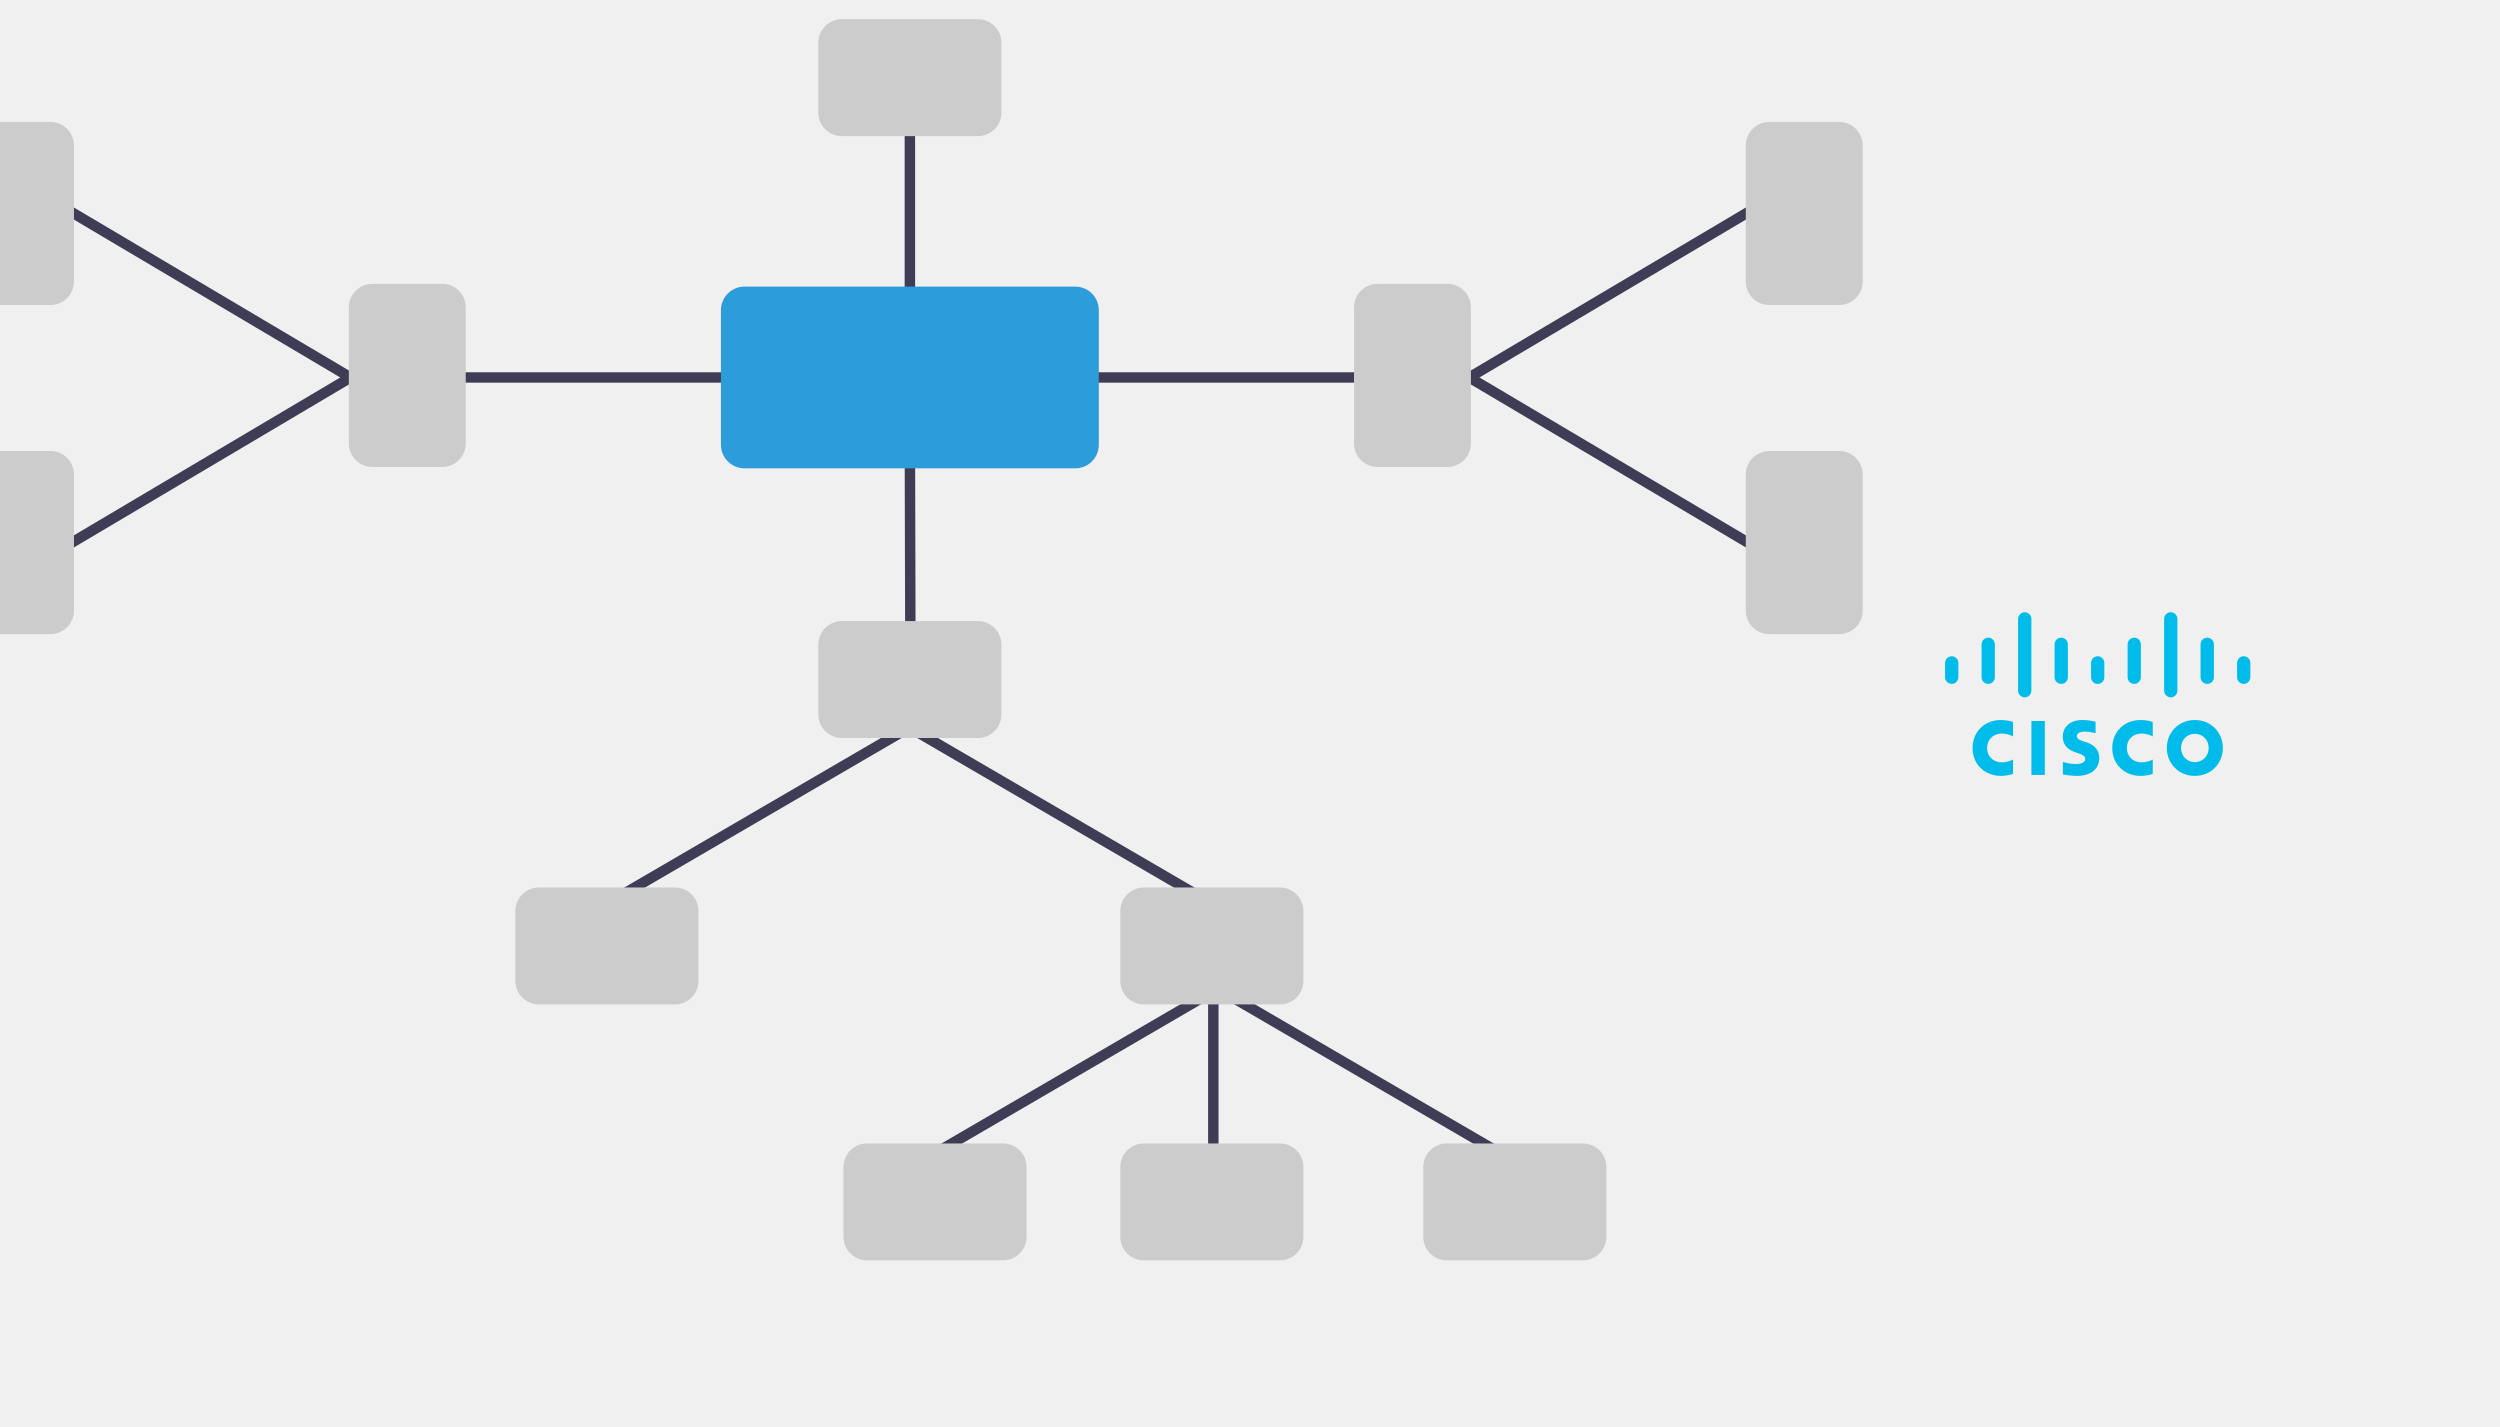
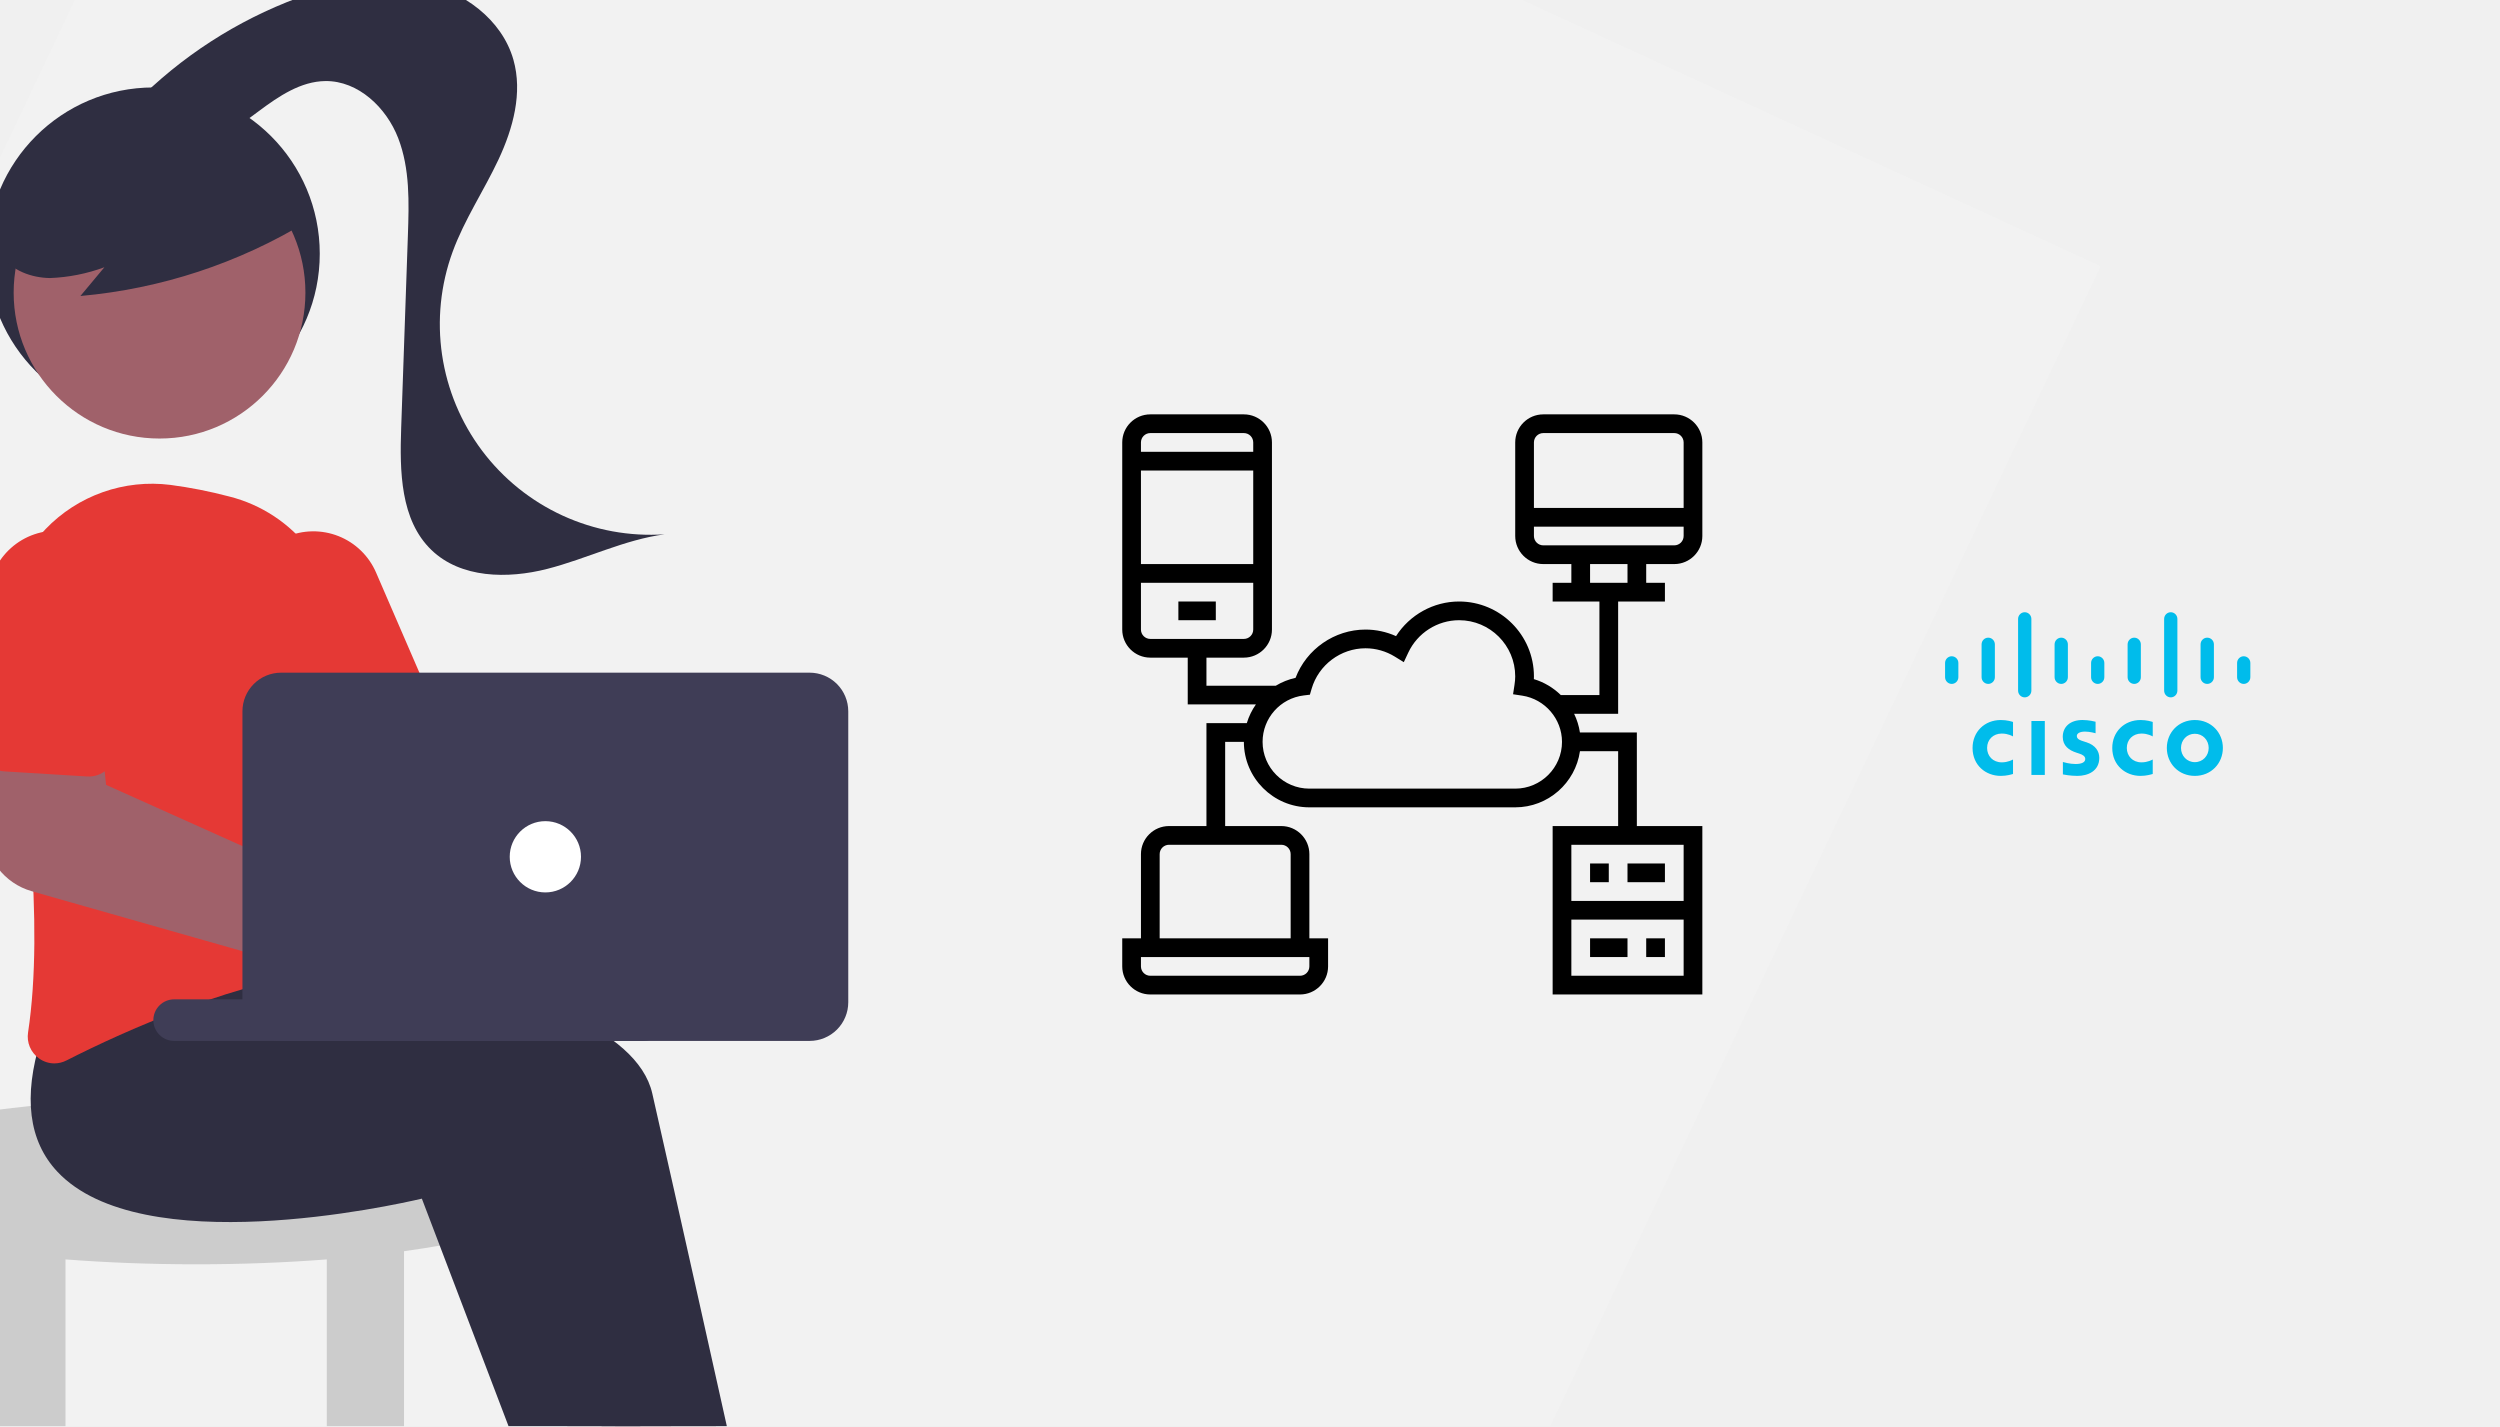
<svg xmlns="http://www.w3.org/2000/svg" width="724" height="413" viewBox="0 0 724 413" fill="none">
  <g clip-path="url(#clip0)">
    <path d="M651.701 192.002C651.701 190.925 650.84 190.052 649.783 190.052C648.723 190.052 647.862 190.925 647.862 192.002V196.104C647.862 197.187 648.723 198.06 649.783 198.06C650.84 198.06 651.701 197.187 651.701 196.104V192.002ZM641.147 186.618C641.147 185.541 640.288 184.667 639.204 184.667C638.144 184.667 637.285 185.541 637.285 186.618V196.104C637.285 197.187 638.144 198.06 639.204 198.06C640.288 198.06 641.147 197.187 641.147 196.104V186.618V186.618ZM630.571 179.252C630.571 178.175 629.712 177.302 628.652 177.302C627.592 177.302 626.734 178.175 626.734 179.252V200.002C626.734 201.085 627.592 201.958 628.652 201.958C629.712 201.958 630.571 201.085 630.571 200.002V179.252ZM619.992 186.618C619.992 185.541 619.134 184.667 618.074 184.667C617.016 184.667 616.155 185.541 616.155 186.618V196.104C616.155 197.187 617.016 198.06 618.074 198.06C619.134 198.06 619.992 197.187 619.992 196.104V186.618V186.618ZM609.416 192.002C609.416 190.925 608.558 190.052 607.504 190.052C606.444 190.052 605.579 190.925 605.579 192.002V196.104C605.579 197.187 606.444 198.06 607.504 198.06C608.558 198.06 609.416 197.187 609.416 196.104V192.002ZM598.857 186.618C598.857 185.541 597.992 184.667 596.933 184.667C595.873 184.667 595.008 185.541 595.008 186.618V196.104C595.008 197.187 595.873 198.06 596.933 198.06C597.992 198.06 598.857 197.187 598.857 196.104V186.618V186.618ZM588.286 179.252C588.286 178.175 587.421 177.302 586.361 177.302C585.302 177.302 584.437 178.175 584.437 179.252V200.002C584.437 201.085 585.302 201.958 586.361 201.958C587.421 201.958 588.286 201.085 588.286 200.002V179.252ZM577.715 186.618C577.715 185.541 576.85 184.667 575.79 184.667C574.73 184.667 573.866 185.541 573.866 186.618V196.104C573.866 197.187 574.73 198.06 575.79 198.06C576.85 198.06 577.715 197.187 577.715 196.104V186.618ZM567.143 192.002C567.143 190.925 566.279 190.052 565.219 190.052C564.16 190.052 563.294 190.925 563.294 192.002V196.104C563.294 197.187 564.16 198.06 565.219 198.06C566.279 198.06 567.143 197.187 567.143 196.104V192.002ZM606.876 209.011C606.76 208.979 604.984 208.513 603.097 208.513C599.524 208.513 597.373 210.475 597.373 213.398C597.373 215.985 599.172 217.275 601.332 217.969C601.572 218.05 601.924 218.162 602.159 218.241C603.121 218.549 603.888 219.006 603.888 219.798C603.888 220.683 603.001 221.256 601.073 221.256C599.379 221.256 597.754 220.764 597.412 220.676V224.272C597.603 224.313 599.533 224.698 601.596 224.698C604.562 224.698 607.956 223.38 607.956 219.455C607.956 217.551 606.81 215.798 604.294 214.985L603.224 214.638C602.586 214.433 601.447 214.102 601.447 213.15C601.447 212.399 602.291 211.87 603.845 211.87C605.186 211.87 606.818 212.328 606.876 212.346V209.011V209.011ZM639.636 216.606C639.636 218.879 637.924 220.719 635.626 220.719C633.326 220.719 631.619 218.879 631.619 216.606C631.619 214.337 633.326 212.497 635.626 212.497C637.924 212.497 639.636 214.337 639.636 216.606V216.606ZM635.626 208.518C630.901 208.518 627.513 212.143 627.513 216.606C627.513 221.076 630.901 224.698 635.626 224.698C640.351 224.698 643.744 221.076 643.744 216.606C643.744 212.143 640.351 208.518 635.626 208.518V208.518ZM582.969 209.078C582.605 208.968 581.258 208.518 579.434 208.518C574.717 208.518 571.254 211.939 571.254 216.606C571.254 221.64 575.077 224.698 579.434 224.698C581.166 224.698 582.487 224.281 582.969 224.142V219.948C582.802 220.042 581.535 220.777 579.712 220.777C577.13 220.777 575.464 218.928 575.464 216.606C575.464 214.213 577.202 212.438 579.712 212.438C581.566 212.438 582.813 213.189 582.969 213.272V209.078V209.078ZM623.431 209.078C623.064 208.968 621.717 208.518 619.899 208.518C615.174 208.518 611.711 211.939 611.711 216.606C611.711 221.64 615.539 224.698 619.899 224.698C621.621 224.698 622.944 224.281 623.431 224.142V219.948C623.261 220.042 621.992 220.777 620.17 220.777C617.589 220.777 615.925 218.928 615.925 216.606C615.925 214.213 617.664 212.438 620.17 212.438C622.023 212.438 623.273 213.189 623.431 213.272V209.078V209.078ZM592.174 224.42H588.298V208.795H592.174V224.42Z" fill="#00BCEB" />
-     <path d="M351.379 350C350.978 350 350.593 349.84 350.31 349.557C350.026 349.273 349.867 348.888 349.867 348.487V286.464C349.867 286.063 350.026 285.678 350.31 285.395C350.593 285.111 350.978 284.951 351.379 284.951C351.781 284.951 352.165 285.111 352.449 285.395C352.733 285.678 352.892 286.063 352.892 286.464V348.487C352.892 348.888 352.733 349.273 352.449 349.557C352.165 349.84 351.781 350 351.379 350V350Z" fill="#3F3D56" />
-     <path d="M349.306 262.26C349.039 262.26 348.777 262.19 348.546 262.055L262.599 211.977C262.253 211.774 262.001 211.443 261.899 211.055C261.797 210.668 261.853 210.256 262.055 209.909C262.257 209.563 262.588 209.311 262.975 209.208C263.363 209.106 263.775 209.161 264.122 209.362L350.069 259.44C350.356 259.608 350.581 259.865 350.707 260.173C350.833 260.481 350.855 260.821 350.768 261.142C350.681 261.464 350.491 261.747 350.226 261.949C349.962 262.151 349.639 262.261 349.306 262.26V262.26Z" fill="#3F3D56" />
-     <path d="M177.415 262.26C177.082 262.261 176.759 262.151 176.494 261.949C176.23 261.747 176.04 261.464 175.953 261.142C175.866 260.821 175.888 260.481 176.014 260.173C176.14 259.865 176.364 259.608 176.652 259.44L262.598 209.362C262.945 209.162 263.357 209.108 263.744 209.211C264.13 209.313 264.46 209.565 264.662 209.911C264.863 210.257 264.92 210.668 264.818 211.056C264.717 211.443 264.466 211.774 264.122 211.977L178.175 262.055C177.944 262.189 177.682 262.26 177.415 262.26V262.26Z" fill="#3F3D56" />
-     <path d="M438.558 337.898C438.291 337.898 438.029 337.827 437.798 337.692L351.851 287.614C351.505 287.412 351.253 287.081 351.151 286.693C351.049 286.305 351.105 285.893 351.307 285.547C351.509 285.2 351.84 284.948 352.227 284.846C352.615 284.743 353.027 284.798 353.374 284.999L439.321 335.078C439.608 335.245 439.833 335.502 439.959 335.81C440.085 336.118 440.107 336.459 440.02 336.78C439.933 337.101 439.743 337.385 439.478 337.587C439.214 337.789 438.891 337.898 438.558 337.898V337.898Z" fill="#3F3D56" />
-     <path d="M266.667 337.897C266.334 337.898 266.011 337.788 265.747 337.586C265.482 337.384 265.292 337.101 265.205 336.78C265.118 336.459 265.14 336.118 265.266 335.81C265.392 335.502 265.617 335.245 265.904 335.077L351.851 284.999C352.197 284.799 352.609 284.745 352.996 284.848C353.383 284.951 353.713 285.203 353.914 285.548C354.116 285.894 354.172 286.306 354.071 286.693C353.969 287.08 353.719 287.411 353.374 287.614L267.427 337.692C267.196 337.827 266.934 337.897 266.667 337.897V337.897Z" fill="#3F3D56" />
-     <path d="M263.64 185.11C263.239 185.11 262.855 184.951 262.571 184.668C262.288 184.385 262.128 184.001 262.127 183.601L261.987 128.556C261.987 128.357 262.025 128.161 262.101 127.977C262.176 127.793 262.287 127.626 262.428 127.485C262.568 127.344 262.734 127.233 262.918 127.156C263.101 127.08 263.298 127.04 263.496 127.04H263.5C263.901 127.039 264.285 127.198 264.568 127.481C264.852 127.764 265.012 128.148 265.013 128.549L265.153 183.593C265.153 183.792 265.115 183.989 265.039 184.173C264.963 184.356 264.852 184.523 264.712 184.664C264.572 184.805 264.406 184.917 264.222 184.993C264.039 185.07 263.842 185.109 263.644 185.11L263.64 185.11Z" fill="#3F3D56" />
-     <path d="M283.205 213.725H243.795C241.99 213.723 240.26 213.005 238.984 211.729C237.708 210.453 236.99 208.723 236.988 206.918V186.675C236.99 184.87 237.708 183.14 238.984 181.864C240.26 180.588 241.99 179.87 243.795 179.868H283.205C285.01 179.87 286.74 180.588 288.017 181.864C289.293 183.14 290.011 184.87 290.013 186.675V206.918C290.011 208.723 289.293 210.453 288.017 211.729C286.74 213.005 285.01 213.723 283.205 213.725V213.725Z" fill="#CCCCCC" />
-     <path d="M217.978 110.828H134.121C133.72 110.828 133.335 110.668 133.051 110.385C132.767 110.101 132.608 109.716 132.608 109.315C132.608 108.914 132.767 108.529 133.051 108.245C133.335 107.962 133.72 107.802 134.121 107.802H217.978C218.379 107.802 218.764 107.962 219.047 108.245C219.331 108.529 219.49 108.914 219.49 109.315C219.49 109.716 219.331 110.101 219.047 110.385C218.764 110.668 218.379 110.828 217.978 110.828Z" fill="#3F3D56" />
-     <path d="M263.5 89.221C263.099 89.221 262.714 89.062 262.43 88.778C262.147 88.494 261.987 88.11 261.987 87.708V35.348C261.987 34.947 262.147 34.562 262.43 34.278C262.714 33.995 263.099 33.835 263.5 33.835C263.901 33.835 264.286 33.995 264.57 34.278C264.853 34.562 265.013 34.947 265.013 35.348V87.708C265.013 88.11 264.853 88.494 264.57 88.778C264.286 89.062 263.901 89.221 263.5 89.221V89.221Z" fill="#3F3D56" />
-     <path d="M101.495 110.828C101.224 110.828 100.958 110.755 100.725 110.617L19.316 62.366C18.972 62.161 18.724 61.828 18.625 61.439C18.526 61.051 18.585 60.64 18.789 60.295C18.994 59.95 19.326 59.701 19.714 59.601C20.102 59.501 20.514 59.56 20.859 59.763L102.268 108.014C102.553 108.183 102.775 108.441 102.899 108.748C103.023 109.056 103.043 109.396 102.955 109.716C102.867 110.035 102.677 110.317 102.413 110.518C102.149 110.719 101.826 110.828 101.495 110.828V110.828Z" fill="#3F3D56" />
-     <path d="M20.089 159.079C19.757 159.079 19.435 158.97 19.171 158.769C18.907 158.568 18.717 158.286 18.629 157.966C18.541 157.646 18.561 157.307 18.685 156.999C18.809 156.692 19.031 156.433 19.316 156.264L100.725 108.014C101.07 107.809 101.482 107.75 101.871 107.849C102.26 107.949 102.593 108.199 102.798 108.544C103.002 108.889 103.061 109.301 102.962 109.69C102.863 110.079 102.613 110.412 102.268 110.617L20.859 158.867C20.626 159.006 20.36 159.079 20.089 159.079V159.079Z" fill="#3F3D56" />
-     <path d="M128.07 135.229H107.827C106.022 135.227 104.292 134.509 103.016 133.233C101.739 131.956 101.022 130.226 101.02 128.421V89.011C101.022 87.207 101.739 85.476 103.016 84.2C104.292 82.924 106.022 82.206 107.827 82.204H128.07C129.875 82.206 131.605 82.924 132.881 84.2C134.157 85.476 134.875 87.207 134.877 89.011V128.421C134.875 130.226 134.157 131.956 132.881 133.233C131.605 134.509 129.875 135.227 128.07 135.229V135.229Z" fill="#CCCCCC" />
-     <path d="M283.205 39.418H243.795C241.99 39.416 240.26 38.699 238.984 37.422C237.708 36.146 236.99 34.416 236.988 32.611V12.368C236.99 10.563 237.708 8.833 238.984 7.556C240.26 6.28 241.99 5.562 243.795 5.56H283.205C285.01 5.562 286.74 6.28 288.017 7.556C289.293 8.833 290.011 10.563 290.013 12.368V32.611C290.011 34.416 289.293 36.146 288.017 37.422C286.74 38.699 285.01 39.416 283.205 39.418V39.418Z" fill="#CCCCCC" />
-     <path d="M14.614 88.333H-5.629C-7.434 88.331 -9.164 87.613 -10.441 86.337C-11.717 85.061 -12.435 83.331 -12.437 81.526V42.116C-12.435 40.311 -11.717 38.581 -10.441 37.305C-9.164 36.029 -7.434 35.311 -5.629 35.309H14.614C16.418 35.311 18.149 36.029 19.425 37.305C20.701 38.581 21.419 40.311 21.421 42.116V81.526C21.419 83.331 20.701 85.061 19.425 86.337C18.149 87.613 16.418 88.331 14.614 88.333V88.333Z" fill="#CCCCCC" />
-     <path d="M14.614 183.636H-5.629C-7.434 183.634 -9.164 182.916 -10.441 181.64C-11.717 180.364 -12.435 178.634 -12.437 176.829V137.419C-12.435 135.614 -11.717 133.884 -10.441 132.608C-9.164 131.332 -7.434 130.614 -5.629 130.612H14.614C16.418 130.614 18.149 131.332 19.425 132.608C20.701 133.884 21.419 135.614 21.421 137.419V176.829C21.419 178.634 20.701 180.364 19.425 181.64C18.149 182.916 16.418 183.634 14.614 183.636Z" fill="#CCCCCC" />
-     <path d="M392.88 110.828H309.023C308.621 110.828 308.237 110.668 307.953 110.385C307.669 110.101 307.51 109.716 307.51 109.315C307.51 108.914 307.669 108.529 307.953 108.245C308.237 107.962 308.621 107.802 309.023 107.802H392.88C393.281 107.802 393.666 107.962 393.949 108.245C394.233 108.529 394.392 108.914 394.392 109.315C394.392 109.716 394.233 110.101 393.949 110.385C393.666 110.668 393.281 110.828 392.88 110.828Z" fill="#3F3D56" />
-     <path d="M425.506 110.828C425.174 110.828 424.851 110.72 424.587 110.519C424.324 110.318 424.133 110.036 424.045 109.716C423.958 109.396 423.977 109.056 424.101 108.748C424.226 108.441 424.448 108.183 424.733 108.014L506.141 59.763C506.312 59.662 506.502 59.595 506.698 59.567C506.895 59.539 507.095 59.55 507.288 59.599C507.48 59.648 507.661 59.735 507.82 59.854C507.979 59.973 508.113 60.123 508.214 60.293C508.315 60.464 508.382 60.654 508.41 60.85C508.438 61.047 508.427 61.247 508.378 61.44C508.329 61.632 508.242 61.813 508.123 61.972C508.004 62.131 507.855 62.265 507.684 62.366L426.275 110.617C426.042 110.755 425.777 110.828 425.506 110.828V110.828Z" fill="#3F3D56" />
-     <path d="M506.911 159.078C506.64 159.079 506.374 159.006 506.141 158.867L424.733 110.617C424.388 110.412 424.138 110.079 424.039 109.69C423.939 109.301 423.998 108.889 424.203 108.544C424.407 108.199 424.74 107.949 425.129 107.849C425.518 107.75 425.93 107.809 426.275 108.014L507.684 156.264C507.969 156.433 508.191 156.691 508.315 156.999C508.44 157.306 508.459 157.646 508.372 157.966C508.284 158.286 508.093 158.568 507.829 158.769C507.566 158.97 507.243 159.079 506.911 159.078V159.078Z" fill="#3F3D56" />
-     <path d="M419.173 135.229H398.931C397.126 135.227 395.395 134.509 394.119 133.233C392.843 131.956 392.125 130.226 392.123 128.421V89.011C392.125 87.207 392.843 85.476 394.119 84.2C395.395 82.924 397.126 82.206 398.931 82.204H419.173C420.978 82.206 422.708 82.924 423.985 84.2C425.261 85.476 425.978 87.207 425.981 89.011V128.421C425.978 130.226 425.261 131.956 423.985 133.233C422.708 134.509 420.978 135.227 419.173 135.229Z" fill="#CCCCCC" />
-     <path d="M532.629 88.333H512.387C510.582 88.331 508.852 87.613 507.575 86.337C506.299 85.061 505.581 83.331 505.579 81.526V42.116C505.581 40.311 506.299 38.581 507.575 37.305C508.852 36.029 510.582 35.311 512.387 35.309H532.629C534.434 35.311 536.165 36.029 537.441 37.305C538.717 38.581 539.435 40.311 539.437 42.116V81.526C539.435 83.331 538.717 85.061 537.441 86.337C536.165 87.613 534.434 88.331 532.629 88.333V88.333Z" fill="#CCCCCC" />
-     <path d="M532.629 183.636H512.387C510.582 183.634 508.852 182.916 507.575 181.64C506.299 180.364 505.581 178.634 505.579 176.829V137.419C505.581 135.614 506.299 133.884 507.575 132.608C508.852 131.332 510.582 130.614 512.387 130.612H532.629C534.434 130.614 536.165 131.332 537.441 132.608C538.717 133.884 539.435 135.614 539.437 137.419V176.829C539.435 178.634 538.717 180.364 537.441 181.64C536.165 182.916 534.434 183.634 532.629 183.636V183.636Z" fill="#CCCCCC" />
-     <path d="M195.466 290.875H156.056C154.251 290.873 152.52 290.156 151.244 288.879C149.968 287.603 149.25 285.873 149.248 284.068V263.825C149.25 262.021 149.968 260.29 151.244 259.014C152.52 257.738 154.251 257.02 156.056 257.018H195.466C197.271 257.02 199.001 257.738 200.277 259.014C201.553 260.29 202.271 262.021 202.273 263.825V284.068C202.271 285.873 201.553 287.603 200.277 288.879C199.001 290.156 197.271 290.873 195.466 290.875Z" fill="#CCCCCC" />
-     <path d="M370.665 290.875H331.255C329.45 290.873 327.72 290.156 326.443 288.879C325.167 287.603 324.449 285.873 324.447 284.068V263.825C324.449 262.021 325.167 260.29 326.443 259.014C327.72 257.738 329.45 257.02 331.255 257.018H370.665C372.47 257.02 374.2 257.738 375.476 259.014C376.752 260.29 377.47 262.021 377.472 263.825V284.068C377.47 285.873 376.752 287.603 375.476 288.879C374.2 290.156 372.47 290.873 370.665 290.875Z" fill="#CCCCCC" />
-     <path d="M290.489 365H251.079C249.274 364.998 247.544 364.28 246.268 363.004C244.991 361.728 244.274 359.997 244.271 358.193V337.95C244.274 336.145 244.991 334.415 246.268 333.139C247.544 331.862 249.274 331.145 251.079 331.143H290.489C292.294 331.145 294.024 331.862 295.3 333.139C296.576 334.415 297.294 336.145 297.296 337.95V358.193C297.294 359.997 296.576 361.728 295.3 363.004C294.024 364.28 292.294 364.998 290.489 365Z" fill="#CCCCCC" />
-     <path d="M458.404 365H418.994C417.189 364.998 415.459 364.28 414.183 363.004C412.907 361.728 412.189 359.997 412.187 358.193V337.95C412.189 336.145 412.907 334.415 414.183 333.139C415.459 331.862 417.189 331.145 418.994 331.143H458.404C460.209 331.145 461.939 331.862 463.216 333.139C464.492 334.415 465.21 336.145 465.212 337.95V358.193C465.21 359.997 464.492 361.728 463.216 363.004C461.939 364.28 460.209 364.998 458.404 365V365Z" fill="#CCCCCC" />
-     <path d="M370.665 365H331.255C329.45 364.998 327.72 364.28 326.443 363.004C325.167 361.728 324.449 359.997 324.447 358.193V337.95C324.449 336.145 325.167 334.415 326.443 333.139C327.72 331.862 329.45 331.145 331.255 331.143H370.665C372.47 331.145 374.2 331.862 375.476 333.139C376.752 334.415 377.47 336.145 377.472 337.95V358.193C377.47 359.997 376.752 361.728 375.476 363.004C374.2 364.28 372.47 364.998 370.665 365Z" fill="#CCCCCC" />
-     <path d="M311.407 135.631H215.592C213.788 135.629 212.057 134.911 210.781 133.635C209.505 132.359 208.787 130.628 208.785 128.824V89.807C208.787 88.002 209.505 86.272 210.781 84.996C212.057 83.719 213.788 83.001 215.592 82.999H311.407C313.212 83.001 314.943 83.719 316.219 84.996C317.495 86.272 318.213 88.002 318.215 89.807V128.824C318.213 130.629 317.495 132.359 316.219 133.635C314.943 134.911 313.212 135.629 311.407 135.631V135.631Z" fill="#2D9CDB" />
+     <path d="M96.788 -158.296L-28.803 106.379L-56.278 164.288L-18.593 295.489L13.567 407.459L16.236 416.76L49.8 432.203L183.23 493.606L250.215 524.428L270.35 533.696L284.922 540.4L317.388 555.34L369.95 579.53L391.072 535.01L411.25 492.49L425.75 461.927L608.343 77.118L96.788 -158.296Z" fill="#F2F2F2" />
+     <path d="M341.258 174.194H352.097V179.613H341.258V174.194Z" fill="black" />
+     <path d="M484.871 163.355C489.352 163.355 493 159.707 493 155.226V128.129C493 123.648 489.352 120 484.871 120H446.935C442.454 120 438.806 123.648 438.806 128.129V155.226C438.806 159.707 442.454 163.355 446.935 163.355H455.065V168.774H449.645V174.194H463.194V201.29H452.011C449.849 199.18 447.187 197.565 444.207 196.675C444.221 196.402 444.226 196.137 444.226 195.871C444.226 183.918 434.501 174.194 422.548 174.194C415.132 174.194 408.239 178.052 404.291 184.223C401.51 182.974 398.503 182.323 395.452 182.323C386.459 182.323 378.361 187.991 375.194 196.305C373.135 196.747 371.217 197.538 369.474 198.581H349.387V190.452H360.226C364.707 190.452 368.355 186.804 368.355 182.323V128.129C368.355 123.648 364.707 120 360.226 120H333.129C328.648 120 325 123.648 325 128.129V182.323C325 186.804 328.648 190.452 333.129 190.452H343.968V204H363.711C362.558 205.645 361.664 207.46 361.077 209.419H349.387V239.226H338.548C334.067 239.226 330.419 242.874 330.419 247.355V271.742H325V279.871C325 284.352 328.648 288 333.129 288H376.484C380.965 288 384.613 284.352 384.613 279.871V271.742H379.194V247.355C379.194 242.874 375.546 239.226 371.065 239.226H354.806V214.839H360.226C360.226 225.295 368.737 233.806 379.194 233.806H438.806C448.342 233.806 456.235 226.724 457.557 217.548H468.613V239.226H449.645V288H493V239.226H474.032V212.129H457.547C457.265 210.221 456.68 208.406 455.861 206.71H468.613V174.194H482.161V168.774H476.742V163.355H484.871ZM362.935 163.355H330.419V136.258H362.935V163.355ZM333.129 125.419H360.226C361.721 125.419 362.935 126.634 362.935 128.129V130.839H330.419V128.129C330.419 126.634 331.634 125.419 333.129 125.419ZM330.419 182.323V168.774H362.935V182.323C362.935 183.818 361.721 185.032 360.226 185.032H333.129C331.634 185.032 330.419 183.818 330.419 182.323ZM379.194 279.871C379.194 281.366 377.979 282.581 376.484 282.581H333.129C331.634 282.581 330.419 281.366 330.419 279.871V277.161H379.194V279.871ZM373.774 247.355V271.742H335.839V247.355C335.839 245.86 337.053 244.645 338.548 244.645H371.065C372.56 244.645 373.774 245.86 373.774 247.355ZM455.065 282.581V266.323H487.581V282.581H455.065ZM487.581 260.903H455.065V244.645H487.581V260.903ZM438.806 228.387H379.194C371.723 228.387 365.645 222.309 365.645 214.839C365.645 207.989 370.772 202.211 377.567 201.399L379.346 201.184L379.847 199.464C381.852 192.562 388.271 187.742 395.452 187.742C398.443 187.742 401.38 188.582 403.955 190.167L406.542 191.763L407.832 189.007C410.499 183.298 416.276 179.613 422.548 179.613C431.515 179.613 438.806 186.904 438.806 195.871C438.806 196.619 438.739 197.415 438.592 198.377L438.183 201.057L440.863 201.464C447.414 202.464 452.355 208.214 452.355 214.839C452.355 222.309 446.277 228.387 438.806 228.387V228.387ZM446.935 125.419H484.871C486.366 125.419 487.581 126.634 487.581 128.129V147.097H444.226V128.129C444.226 126.634 445.44 125.419 446.935 125.419ZM444.226 155.226V152.516H487.581V155.226C487.581 156.721 486.366 157.935 484.871 157.935H446.935C445.44 157.935 444.226 156.721 444.226 155.226ZM471.323 168.774H460.484V163.355H471.323V168.774Z" fill="black" />
+     <path d="M460.484 250.064H465.903V255.484H460.484V250.064Z" fill="black" />
+     <path d="M476.742 271.742H482.161V277.161H476.742V271.742Z" fill="black" />
+     <path d="M471.323 250.064H482.161V255.484H471.323V250.064Z" fill="black" />
+     <path d="M460.484 271.742H471.323V277.161H460.484V271.742Z" fill="black" />
+     <path d="M-55 342.06C-55 328.761 -4.944 317.979 56.804 317.979C118.551 317.979 168.608 328.761 168.608 342.06C168.608 350.584 148.029 358.068 117.006 362.347V494.286C117.006 497.251 115.828 500.095 113.731 502.191C111.635 504.288 108.791 505.466 105.826 505.466C102.86 505.466 100.017 504.288 97.92 502.191C95.823 500.095 94.645 497.251 94.645 494.286V364.724C82.825 365.64 70.088 366.141 56.804 366.141C43.52 366.141 30.783 365.64 18.963 364.724V494.286C18.963 497.251 17.785 500.095 15.688 502.191C13.591 504.288 10.748 505.466 7.782 505.466C4.817 505.466 1.973 504.288 -0.123 502.191C-2.22 500.095 -3.398 497.251 -3.398 494.286V362.347C-34.421 358.068 -55 350.584 -55 342.06Z" fill="#CCCCCC" />
+     <path d="M44.441 121.647C17.842 121.647 -3.721 100.085 -3.721 73.486C-3.721 46.887 17.842 25.324 44.441 25.324C71.04 25.324 92.603 46.887 92.603 73.486C92.603 100.085 71.04 121.647 44.441 121.647Z" fill="#2F2E41" />
+     <path d="M164.296 485.554H185.384L195.415 404.216H164.293L164.296 485.554Z" fill="#A0616A" />
+     <path d="M197.213 473.786L217.334 467.471L202.556 386.861L172.86 396.178L197.213 473.786Z" fill="#A0616A" />
+     <path d="M190.353 441.331C191.277 441.331 192.193 441.165 193.057 440.839L208.571 435.022C210.313 434.363 211.759 433.1 212.648 431.464C213.536 429.827 213.807 427.926 213.411 426.106C209.505 408.544 196.194 348.754 188.905 316.684C180.26 278.645 54.151 271.576 48.787 271.294L48.346 271.271L34.16 289.098C29.033 305.574 30.658 318.426 38.989 327.297C63.297 353.178 135.875 337.118 144.53 335.086L183.106 436.348C183.668 437.814 184.662 439.075 185.956 439.965C187.25 440.855 188.783 441.331 190.353 441.331V441.331Z" fill="#2F2E41" />
+     <path d="M167.992 453.372C168.916 453.372 169.832 453.205 170.696 452.88L186.21 447.063C187.952 446.404 189.399 445.141 190.287 443.504C191.175 441.868 191.446 439.966 191.05 438.147C187.145 420.585 173.833 360.794 166.544 328.725C157.899 290.685 31.79 283.617 26.426 283.335L25.985 283.311L11.799 301.138C6.673 317.615 8.297 330.467 16.628 339.337C40.937 365.217 113.514 349.159 122.169 347.126L160.745 448.388C161.307 449.854 162.301 451.116 163.595 452.005C164.889 452.895 166.422 453.372 167.992 453.372V453.372Z" fill="#2F2E41" />
+     <path d="M212.877 205.649C212.307 206.412 211.798 207.218 211.355 208.06L126.521 216.998L114.309 200.255L86.632 215.382L110.618 256.012L214.66 229.484C217.285 232.043 220.626 233.743 224.241 234.356C227.855 234.97 231.57 234.469 234.893 232.919C238.215 231.37 240.987 228.846 242.84 225.682C244.693 222.519 245.539 218.867 245.265 215.211C244.992 211.555 243.612 208.069 241.309 205.217C239.006 202.365 235.89 200.281 232.374 199.243C228.858 198.205 225.109 198.262 221.627 199.406C218.144 200.551 215.092 202.728 212.877 205.649L212.877 205.649Z" fill="#A0616A" />
+     <path d="M15.736 307.962C16.962 307.958 18.171 307.663 19.261 307.1C36.225 298.475 69.257 283.537 99.888 280.411C100.936 280.308 101.952 279.987 102.868 279.469C103.785 278.95 104.584 278.246 105.212 277.401C105.853 276.547 106.312 275.57 106.558 274.531C106.805 273.492 106.835 272.413 106.646 271.362C103.882 256.061 97.542 217.1 98.359 185.873C98.599 176.272 95.566 166.874 89.757 159.226C83.948 151.577 75.71 146.132 66.397 143.787V143.787C60.789 142.308 55.094 141.185 49.346 140.426C42.738 139.589 36.026 140.311 29.748 142.535C23.47 144.758 17.799 148.421 13.191 153.23C8.584 158.039 5.166 163.861 3.212 170.228C1.259 176.596 0.824 183.332 1.942 189.898C7.404 222.258 12.911 267.455 8.125 299.006C7.905 300.42 8.081 301.867 8.633 303.187C9.185 304.508 10.092 305.649 11.253 306.486C12.553 307.44 14.123 307.957 15.736 307.962Z" fill="#E53935" />
+     <path d="M96.788 225.654C97.846 225.652 98.892 225.434 99.862 225.012L121.961 215.446C123.843 214.629 125.324 213.098 126.079 211.19C126.834 209.282 126.802 207.153 125.989 205.269L108.906 165.806C107.875 163.421 106.385 161.262 104.519 159.453C102.654 157.644 100.45 156.22 98.034 155.263C95.618 154.306 93.038 153.834 90.439 153.875C87.841 153.915 85.276 154.468 82.892 155.5C80.507 156.532 78.349 158.024 76.541 159.89C74.733 161.757 73.31 163.961 72.355 166.378C71.399 168.794 70.929 171.375 70.971 173.973C71.013 176.572 71.567 179.136 72.6 181.52L89.683 220.983C90.284 222.368 91.277 223.549 92.539 224.378C93.801 225.208 95.278 225.652 96.788 225.654V225.654Z" fill="#E53935" />
+     <path d="M46.202 127.001C22.87 127.001 3.955 108.086 3.955 84.754C3.955 61.422 22.87 42.508 46.202 42.508C69.534 42.508 88.448 61.422 88.448 84.754C88.448 108.086 69.534 127.001 46.202 127.001Z" fill="#A0616A" />
+     <path d="M89.209 63.998C69.198 76.213 46.638 83.646 23.285 85.719L30.234 77.393C25.175 79.264 19.851 80.321 14.46 80.525C9.076 80.442 3.435 78.368 0.379 73.935C-0.984 71.731 -1.794 69.229 -1.981 66.645C-2.168 64.06 -1.727 61.468 -0.697 59.091C1.421 54.349 4.717 50.227 8.878 47.119C16.253 41.285 24.957 37.366 34.214 35.712C43.471 34.057 52.993 34.719 61.932 37.637C68.064 39.47 73.556 42.992 77.778 47.802C81.783 52.742 89.493 57.145 87.443 63.165L89.209 63.998Z" fill="#2F2E41" />
+     <path d="M39.098 29.905C52.423 16.393 68.547 5.966 86.336 -0.642C97.755 -4.872 110.184 -7.486 122.122 -5.084C134.06 -2.681 145.35 5.578 148.681 17.291C151.404 26.869 148.592 37.181 144.366 46.197C140.139 55.213 134.497 63.574 131.079 72.927C127.592 82.47 126.543 92.732 128.028 102.783C129.513 112.834 133.485 122.356 139.583 130.482C145.681 138.609 153.712 145.084 162.947 149.32C172.182 153.555 182.329 155.417 192.466 154.737C180.736 156.309 169.924 161.822 158.459 164.756C146.994 167.69 133.462 167.491 124.942 159.277C115.927 150.586 115.747 136.457 116.182 123.943C116.83 105.34 117.478 86.738 118.126 68.135C118.456 58.648 118.739 48.858 115.317 40.003C111.896 31.148 103.765 23.395 94.273 23.475C87.079 23.536 80.711 27.894 74.942 32.192C69.172 36.49 63.066 41.076 55.9 41.715C48.734 42.355 40.552 37.051 41.088 29.877" fill="#2F2E41" />
+     <path d="M117.228 297.109C120.028 297.106 122.792 296.482 125.321 295.282C127.85 294.082 130.081 292.336 131.854 290.17C133.627 288.004 134.898 285.471 135.574 282.755C136.251 280.039 136.316 277.206 135.766 274.461C135.216 271.717 134.064 269.128 132.393 266.882C130.722 264.636 128.573 262.789 126.102 261.473C123.631 260.158 120.899 259.407 118.103 259.274C115.307 259.142 112.516 259.631 109.932 260.707H109.932C109.154 261.035 108.4 261.417 107.676 261.85L30.719 227.299L28.557 206.428L-4.616 205.54L-4.396 240.288C-4.355 244.313 -3.018 248.218 -0.582 251.423C1.854 254.627 5.258 256.961 9.125 258.078L99.122 283.695C99.297 284.29 99.504 284.875 99.74 285.448C101.184 288.897 103.614 291.843 106.724 293.917C109.835 295.992 113.489 297.102 117.228 297.109V297.109Z" fill="#A0616A" />
+     <path d="M-1.806 222.573C-0.863 223.051 0.169 223.329 1.224 223.393L25.26 224.87C27.308 224.994 29.322 224.3 30.859 222.94C32.396 221.581 33.332 219.668 33.46 217.62L36.098 174.7C36.263 172.105 35.913 169.503 35.071 167.043C34.228 164.582 32.909 162.313 31.188 160.363C29.467 158.413 27.379 156.822 25.043 155.68C22.706 154.539 20.168 153.869 17.572 153.709C14.977 153.549 12.375 153.903 9.917 154.75C7.458 155.596 5.19 156.92 3.244 158.644C1.297 160.368 -0.291 162.459 -1.429 164.797C-2.566 167.135 -3.232 169.675 -3.387 172.271L-6.026 215.191C-6.118 216.698 -5.767 218.2 -5.017 219.511C-4.268 220.823 -3.152 221.887 -1.806 222.573L-1.806 222.573Z" fill="#E53935" />
+     <path d="M50.431 301.449H186.316C187.913 301.449 189.444 300.815 190.573 299.686C191.702 298.557 192.336 297.026 192.336 295.429C192.336 293.832 191.702 292.301 190.573 291.172C189.444 290.043 187.913 289.409 186.316 289.409H50.431C48.835 289.409 47.303 290.043 46.175 291.172C45.045 292.301 44.411 293.832 44.411 295.429V295.429C44.411 297.026 45.045 298.557 46.175 299.686C47.303 300.815 48.835 301.449 50.431 301.449V301.449Z" fill="#3F3D56" />
+     <path d="M245.658 290.269V205.986C245.655 203.021 244.476 200.18 242.38 198.084C240.284 195.988 237.442 194.809 234.478 194.805H81.393C78.428 194.809 75.587 195.988 73.491 198.084C71.395 200.18 70.216 203.021 70.212 205.986V290.269C70.216 293.233 71.395 296.075 73.491 298.171C75.587 300.267 78.428 301.446 81.393 301.449H234.478C237.442 301.446 240.284 300.267 242.38 298.171C244.476 296.075 245.655 293.233 245.658 290.269V290.269Z" fill="#3F3D56" />
+     <path d="M157.935 258.447C152.235 258.447 147.615 253.827 147.615 248.127C147.615 242.427 152.235 237.807 157.935 237.807C163.635 237.807 168.256 242.427 168.256 248.127C168.256 253.827 163.635 258.447 157.935 258.447Z" fill="white" />
  </g>
  <defs>
    <clipPath id="clip0">
      <rect width="724" height="413" fill="white" />
    </clipPath>
  </defs>
</svg>
